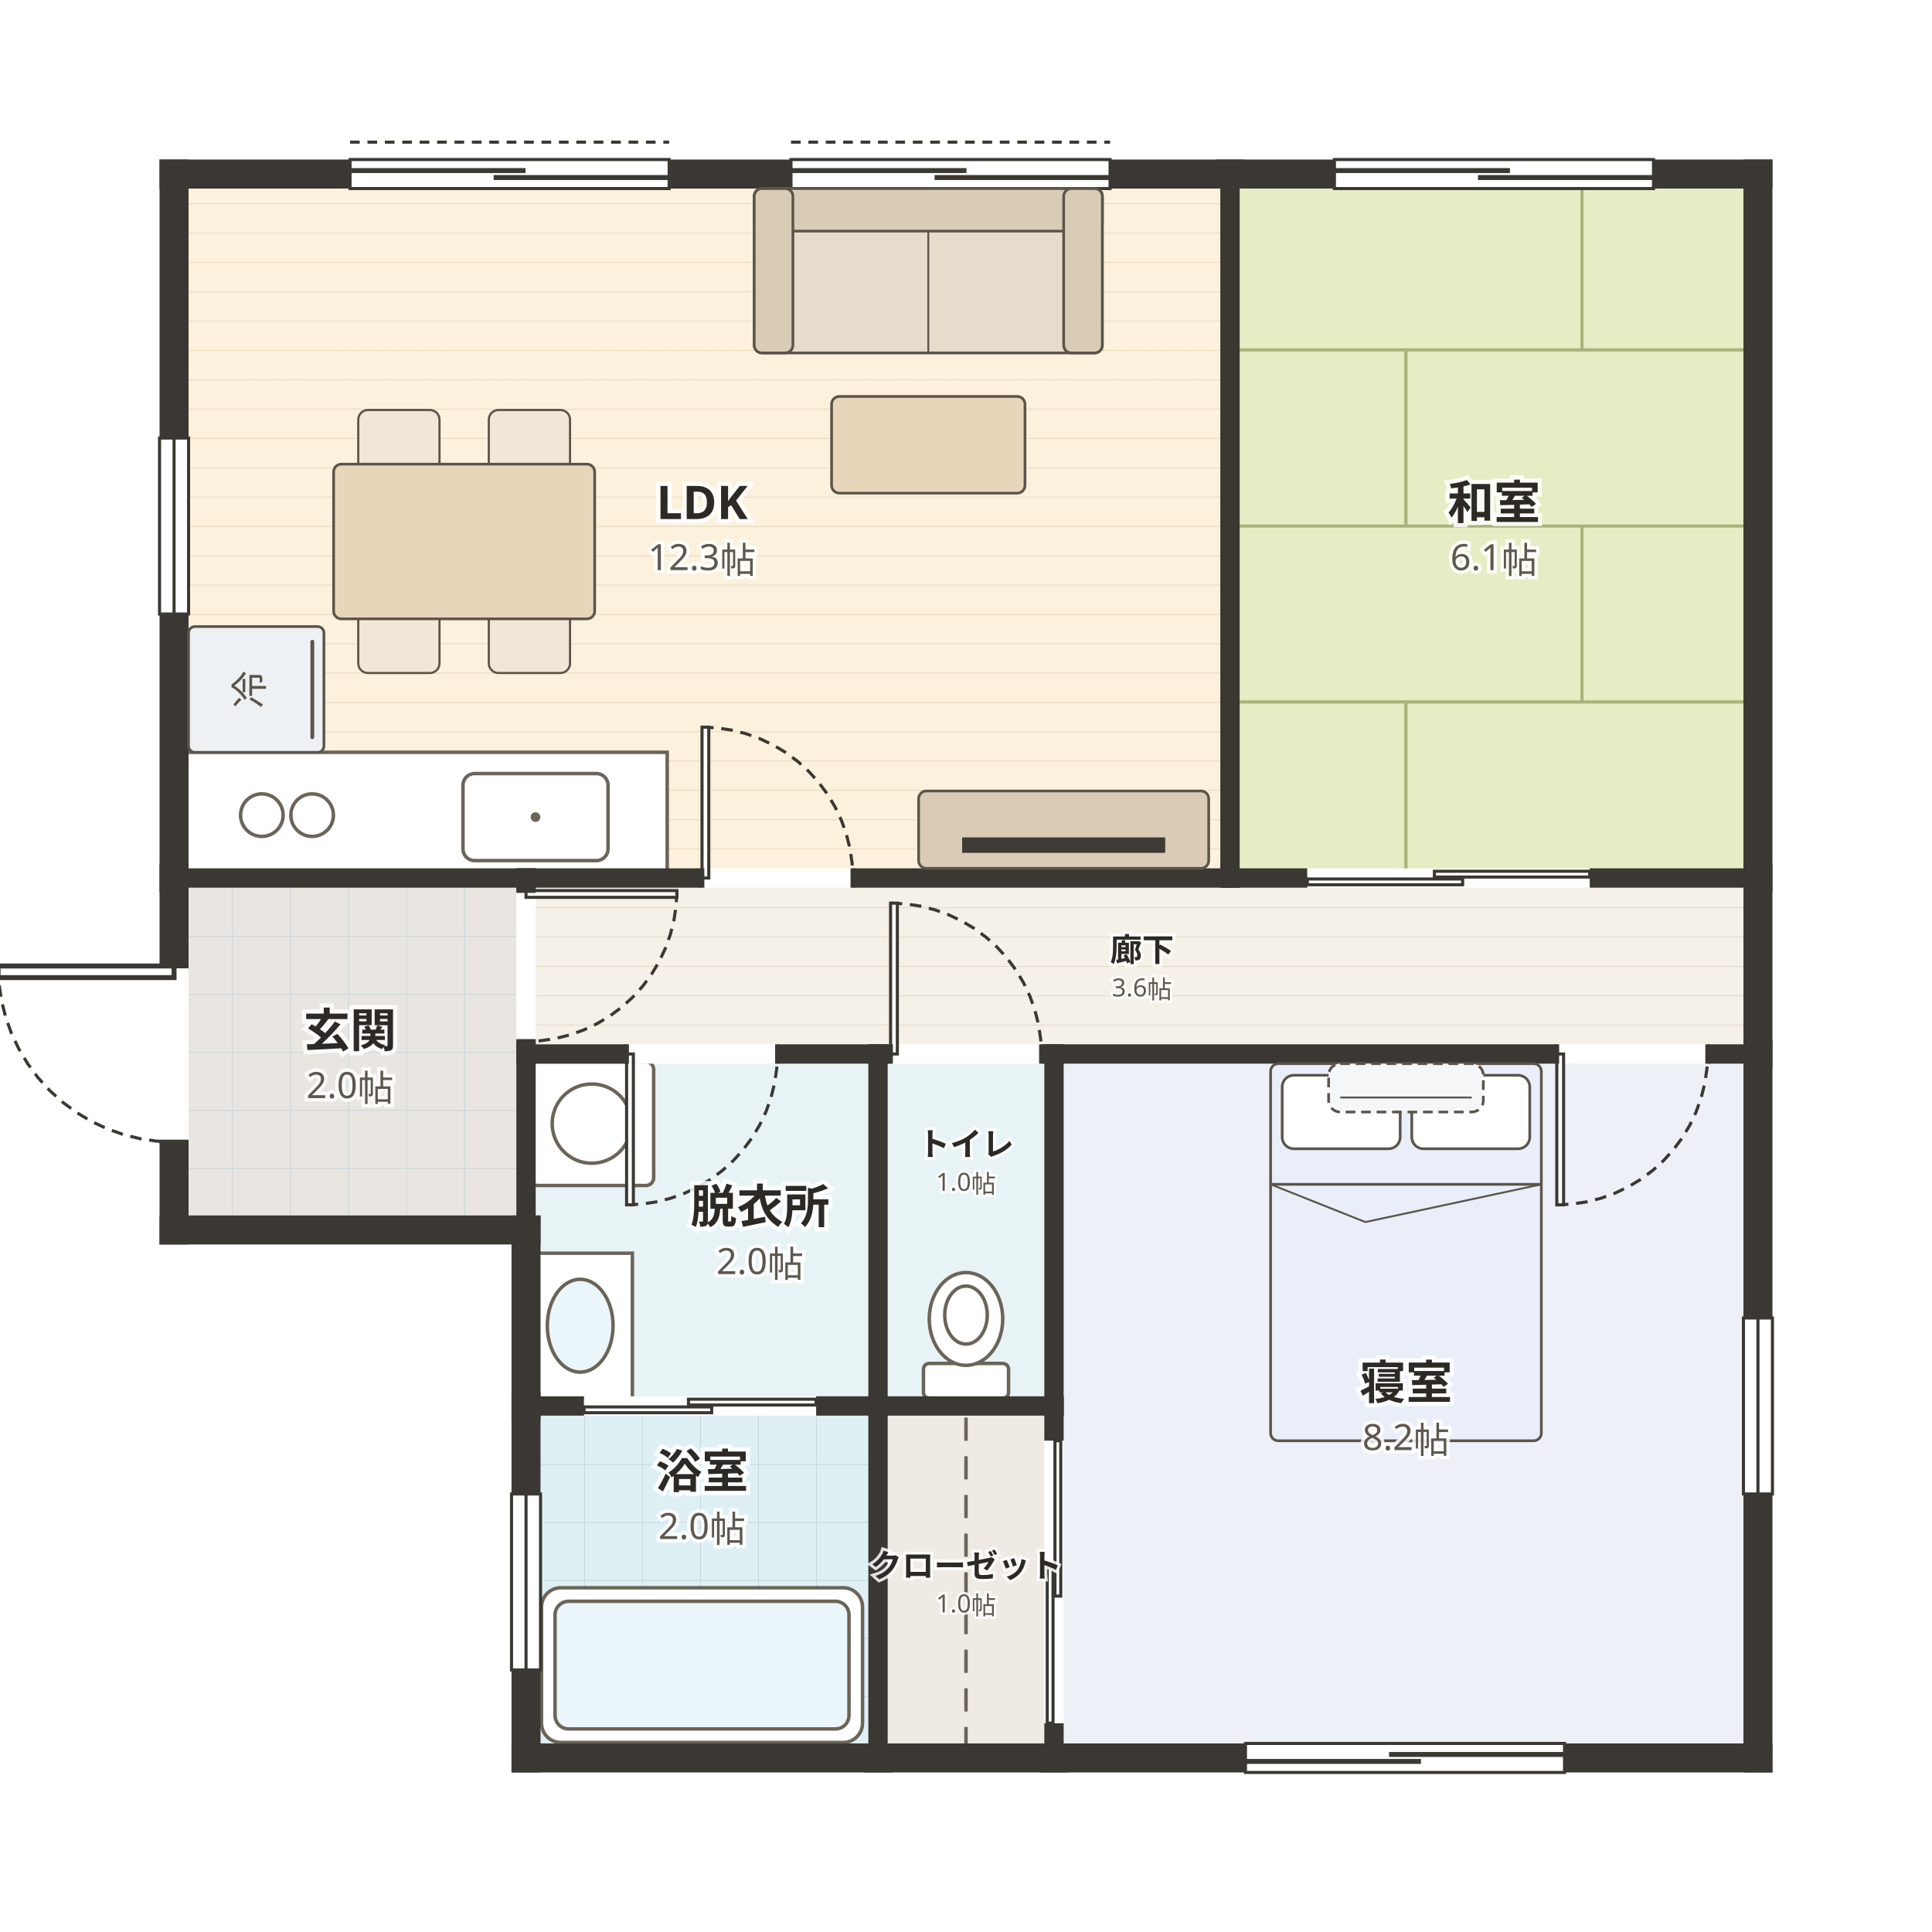
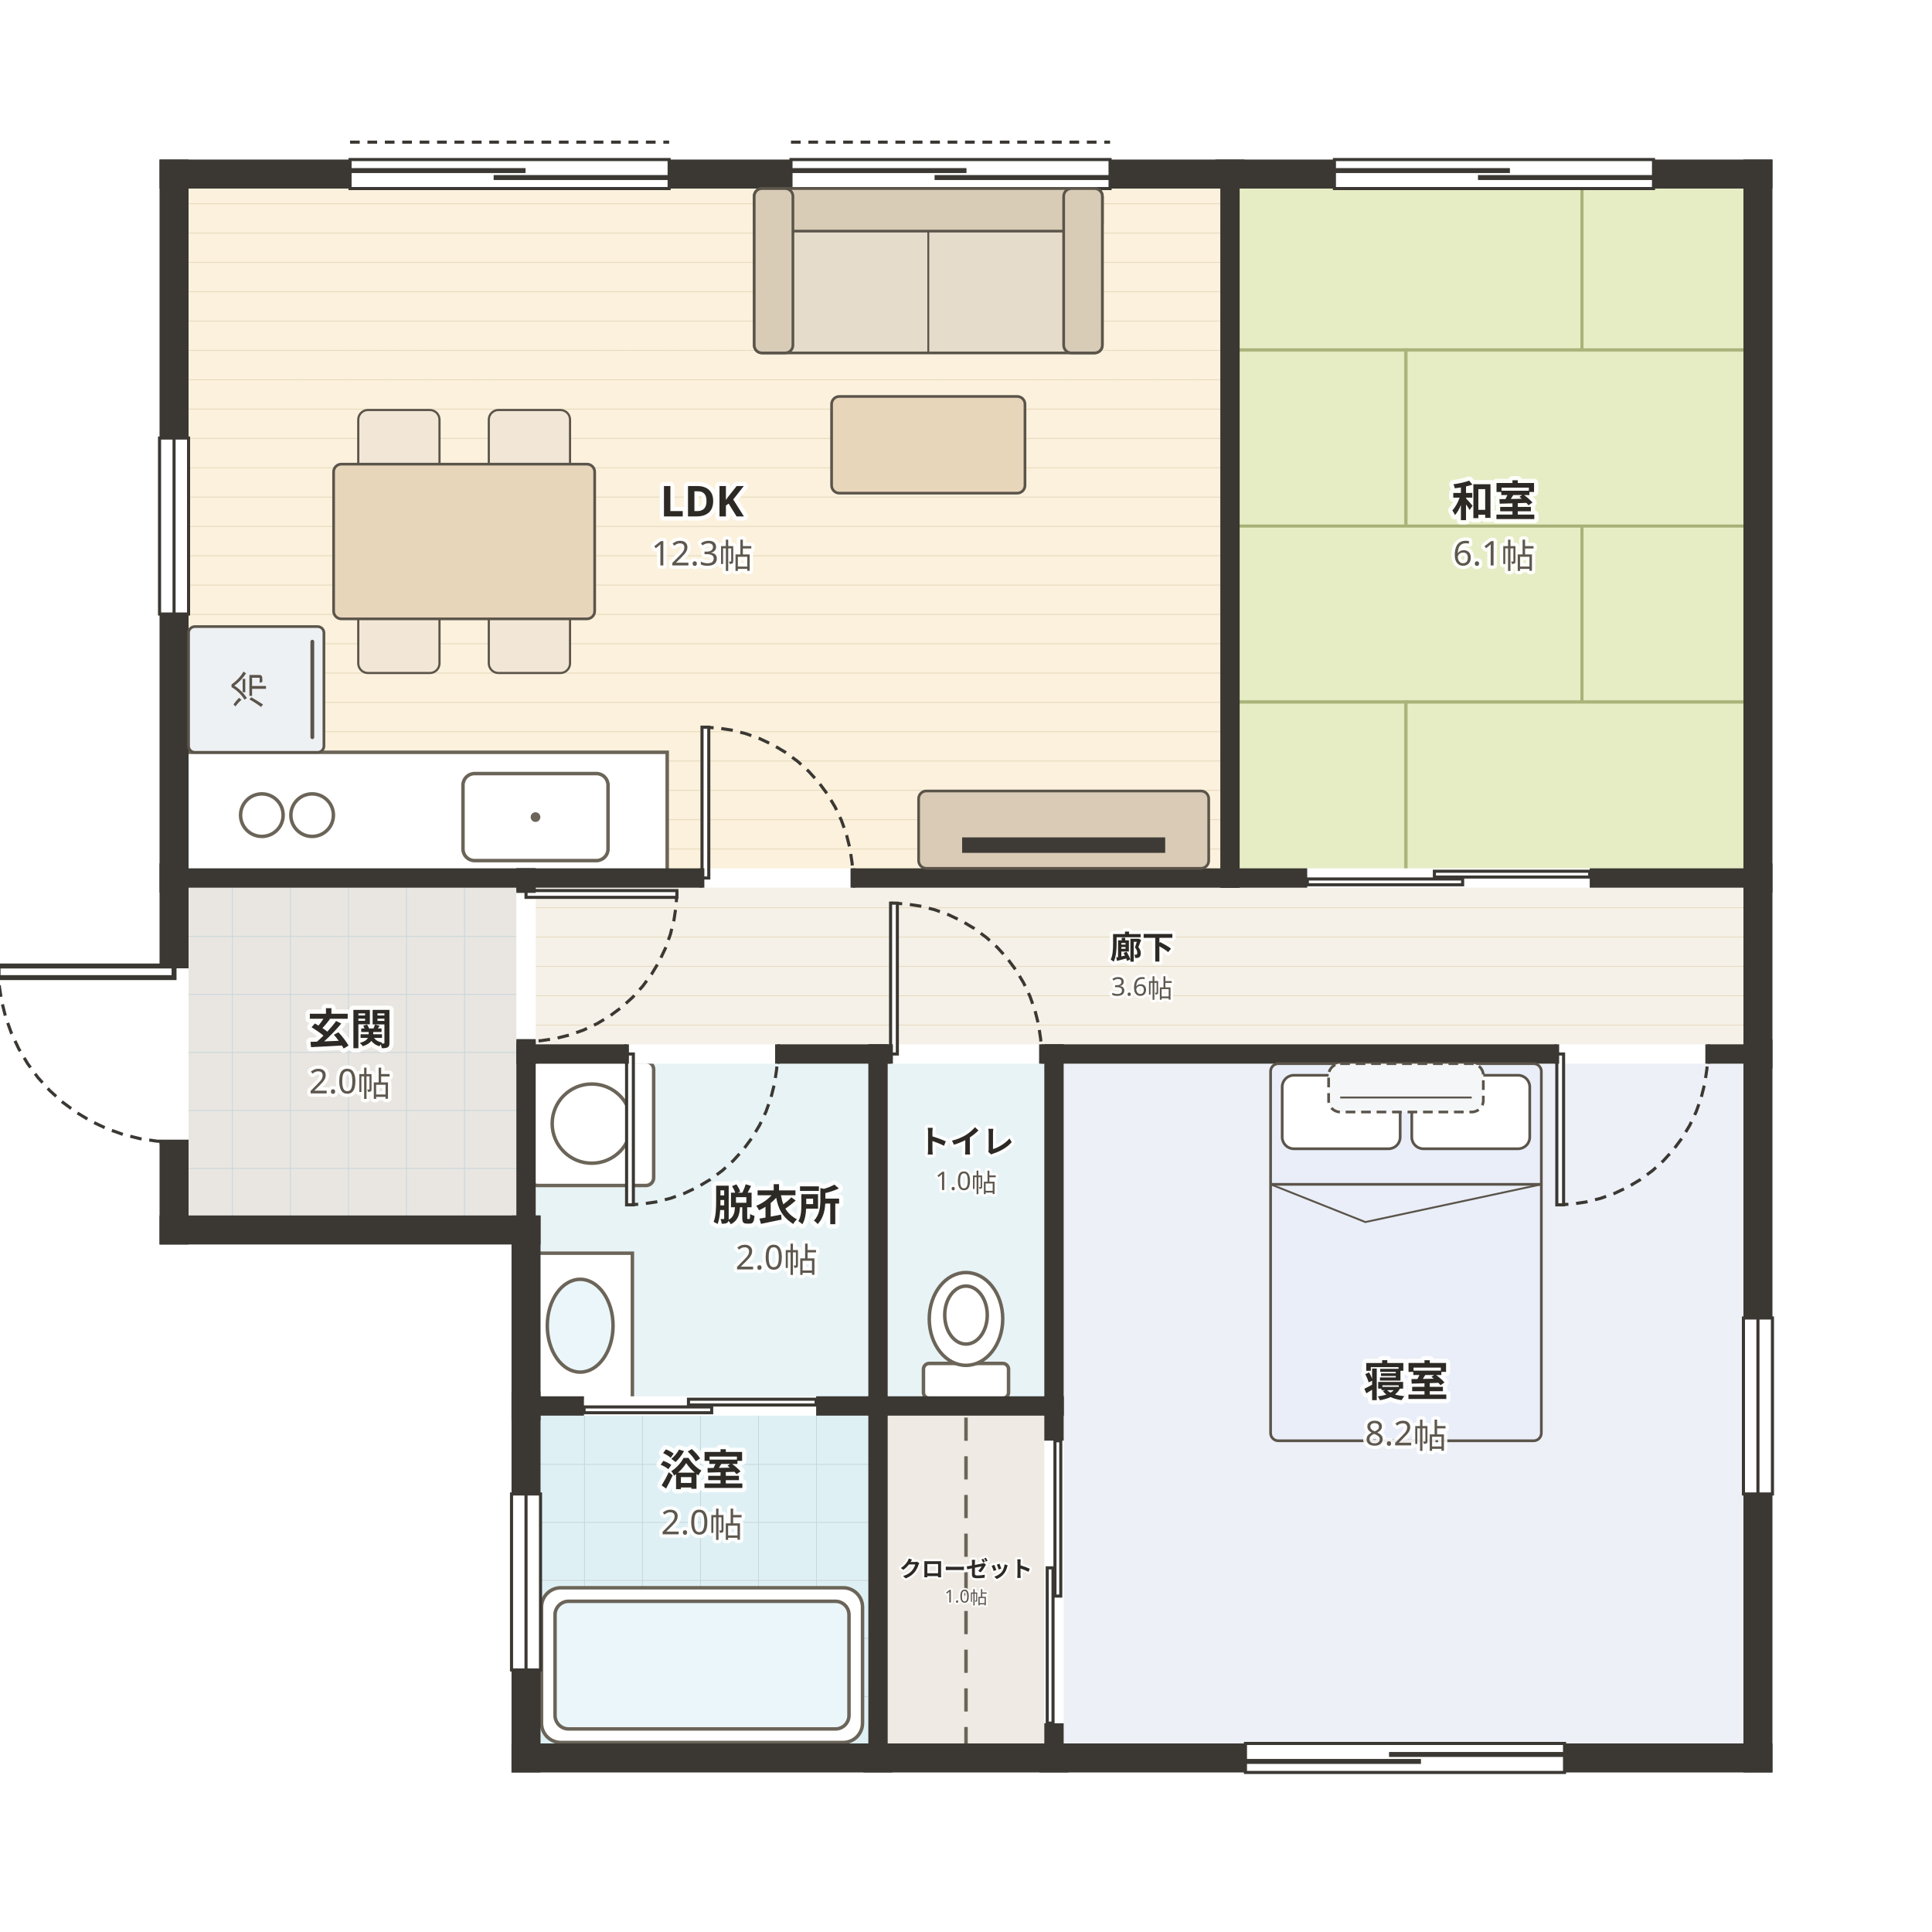
<svg xmlns="http://www.w3.org/2000/svg" width="599" height="599" viewBox="-900 -900 9990 9990">
  <rect x="-900" y="-900" width="9990" height="9990" fill="#ffffff" />
  <g>
    <g transform="translate(0 0)">
      <g>
        <defs>
          <g>
-             <pattern id="floor_09e46d1e9a9a-pat-room_95286ba546ed" patternUnits="userSpaceOnUse" width="1820" height="151.66" patternTransform="translate(0 0)">
+             <pattern id="floor_52bce47c5042-pat-room_81a3168be73d" patternUnits="userSpaceOnUse" width="1820" height="151.66" patternTransform="translate(0 0)">
              <line x1="0" y1="0" x2="1820" y2="0" stroke="#e7d9bd" stroke-width="8" />
            </pattern>
-             <clipPath id="floor_09e46d1e9a9a-clip-room_95286ba546ed">
+             <clipPath id="floor_52bce47c5042-clip-room_81a3168be73d">
              <rect x="0" y="0" width="5460" height="3640" />
            </clipPath>
          </g>
          <g>
-             <pattern id="floor_09e46d1e9a9a-pat-room_1e0b49fc22df" patternUnits="userSpaceOnUse" width="1820" height="1820" patternTransform="translate(5460 0)">
+             <pattern id="floor_52bce47c5042-pat-room_70ff95a3ab8a" patternUnits="userSpaceOnUse" width="1820" height="1820" patternTransform="translate(5460 0)">
              <g fill="#e6ecc4" stroke="#a9b37a" stroke-width="16">
                <rect x="0" y="0" width="1820" height="910" />
                <rect x="-910" y="910" width="1820" height="910" />
                <rect x="910" y="910" width="1820" height="910" />
              </g>
            </pattern>
-             <clipPath id="floor_09e46d1e9a9a-clip-room_1e0b49fc22df">
+             <clipPath id="floor_52bce47c5042-clip-room_70ff95a3ab8a">
              <rect x="5460" y="0" width="2730" height="3640" />
            </clipPath>
          </g>
          <g>
-             <pattern id="floor_09e46d1e9a9a-pat-room_6f7141ef60e3" patternUnits="userSpaceOnUse" width="300" height="300" patternTransform="translate(0 3640)">
+             <pattern id="floor_52bce47c5042-pat-room_ae0aafec9644" patternUnits="userSpaceOnUse" width="300" height="300" patternTransform="translate(0 3640)">
              <path d="M 300 0 L 0 0 0 300" fill="none" stroke="#c9d6da" stroke-width="8" />
            </pattern>
-             <clipPath id="floor_09e46d1e9a9a-clip-room_6f7141ef60e3">
+             <clipPath id="floor_52bce47c5042-clip-room_ae0aafec9644">
              <rect x="0" y="3640" width="1820" height="1820" />
            </clipPath>
          </g>
          <g>
-             <pattern id="floor_09e46d1e9a9a-pat-room_4db7027f3b6a" patternUnits="userSpaceOnUse" width="1820" height="151.66" patternTransform="translate(1820 3640)">
+             <pattern id="floor_52bce47c5042-pat-room_d44744a41504" patternUnits="userSpaceOnUse" width="1820" height="151.66" patternTransform="translate(1820 3640)">
              <line x1="0" y1="0" x2="1820" y2="0" stroke="#e7d9bd" stroke-width="8" />
            </pattern>
-             <clipPath id="floor_09e46d1e9a9a-clip-room_4db7027f3b6a">
+             <clipPath id="floor_52bce47c5042-clip-room_d44744a41504">
              <rect x="1820" y="3640" width="6370" height="910" />
            </clipPath>
          </g>
          <g>
-             <clipPath id="floor_09e46d1e9a9a-clip-room_68d4d316fd41">
+             <clipPath id="floor_52bce47c5042-clip-room_022019af8825">
              <rect x="1820" y="4550" width="1820" height="1820" />
            </clipPath>
          </g>
          <g>
-             <pattern id="floor_09e46d1e9a9a-pat-room_171b11759e48" patternUnits="userSpaceOnUse" width="300" height="300" patternTransform="translate(1820 6370)">
+             <pattern id="floor_52bce47c5042-pat-room_127ebf504193" patternUnits="userSpaceOnUse" width="300" height="300" patternTransform="translate(1820 6370)">
              <path d="M 300 0 L 0 0 0 300" fill="none" stroke="#c9d6da" stroke-width="8" />
            </pattern>
-             <clipPath id="floor_09e46d1e9a9a-clip-room_171b11759e48">
+             <clipPath id="floor_52bce47c5042-clip-room_127ebf504193">
              <rect x="1820" y="6370" width="1820" height="1820" />
            </clipPath>
          </g>
          <g>
-             <clipPath id="floor_09e46d1e9a9a-clip-room_245d988eb2c0">
+             <clipPath id="floor_52bce47c5042-clip-room_9ba4ce3ce7fb">
              <rect x="3640" y="4550" width="910" height="1820" />
            </clipPath>
          </g>
          <g>
-             <clipPath id="floor_09e46d1e9a9a-clip-room_d395f379c2fa">
+             <clipPath id="floor_52bce47c5042-clip-room_ec58f57ad4dc">
              <rect x="3640" y="6370" width="910" height="1820" />
            </clipPath>
          </g>
          <g>
-             <clipPath id="floor_09e46d1e9a9a-clip-room_4d83cc9a6edc">
+             <clipPath id="floor_52bce47c5042-clip-room_7b73b29771a0">
              <rect x="4550" y="4550" width="3640" height="3640" />
            </clipPath>
          </g>
        </defs>
        <g>
          <rect x="0" y="0" width="5460" height="3640" fill="#fbf1dc" />
-           <rect x="0" y="0" width="5460" height="3640" fill="url(#floor_09e46d1e9a9a-pat-room_95286ba546ed)" />
-           <g clip-path="url(#floor_09e46d1e9a9a-clip-room_95286ba546ed)">
+           <rect x="0" y="0" width="5460" height="3640" fill="url(#floor_52bce47c5042-pat-room_81a3168be73d)" />
+           <g clip-path="url(#floor_52bce47c5042-clip-room_81a3168be73d)">
            <g transform="translate(2730 1820) rotate(180) translate(-2730 -1820)" pointer-events="none">
              <g>
                <rect x="2910" y="0" width="2550" height="650" fill="#fff" stroke="#6b6458" stroke-width="18" />
                <g>
                  <rect x="3216" y="90" width="750" height="450" rx="60" fill="#fff" stroke="#6b6458" stroke-width="18" />
                  <circle cx="3591" cy="315" r="25" fill="#6b6458" />
                </g>
                <circle cx="4746" cy="325" r="110" fill="none" stroke="#6b6458" stroke-width="18" />
                <circle cx="5006" cy="325" r="110" fill="none" stroke="#6b6458" stroke-width="18" />
              </g>
            </g>
          </g>
        </g>
        <g>
          <rect x="5460" y="0" width="2730" height="3640" fill="#eef2d8" />
-           <rect x="5460" y="0" width="2730" height="3640" fill="url(#floor_09e46d1e9a9a-pat-room_1e0b49fc22df)" />
-           <g clip-path="url(#floor_09e46d1e9a9a-clip-room_1e0b49fc22df)" />
+           <rect x="5460" y="0" width="2730" height="3640" fill="url(#floor_52bce47c5042-pat-room_70ff95a3ab8a)" />
+           <g clip-path="url(#floor_52bce47c5042-clip-room_70ff95a3ab8a)" />
        </g>
        <g>
          <rect x="0" y="3640" width="1820" height="1820" fill="#e9e6e1" />
-           <rect x="0" y="3640" width="1820" height="1820" fill="url(#floor_09e46d1e9a9a-pat-room_6f7141ef60e3)" />
-           <g clip-path="url(#floor_09e46d1e9a9a-clip-room_6f7141ef60e3)" />
+           <rect x="0" y="3640" width="1820" height="1820" fill="url(#floor_52bce47c5042-pat-room_ae0aafec9644)" />
+           <g clip-path="url(#floor_52bce47c5042-clip-room_ae0aafec9644)" />
        </g>
        <g>
          <rect x="1820" y="3640" width="6370" height="910" fill="#f5f1e8" />
-           <rect x="1820" y="3640" width="6370" height="910" fill="url(#floor_09e46d1e9a9a-pat-room_4db7027f3b6a)" />
-           <g clip-path="url(#floor_09e46d1e9a9a-clip-room_4db7027f3b6a)" />
+           <rect x="1820" y="3640" width="6370" height="910" fill="url(#floor_52bce47c5042-pat-room_d44744a41504)" />
+           <g clip-path="url(#floor_52bce47c5042-clip-room_d44744a41504)" />
        </g>
        <g>
          <rect x="1820" y="4550" width="1820" height="1820" fill="#e8f3f6" />
-           <g clip-path="url(#floor_09e46d1e9a9a-clip-room_68d4d316fd41)">
+           <g clip-path="url(#floor_52bce47c5042-clip-room_022019af8825)">
            <g transform="translate(2730 5460) rotate(270) translate(-910 -910)" pointer-events="none">
              <g>
                <rect x="40" y="0" width="750" height="550" fill="#fff" stroke="#6b6458" stroke-width="18" />
                <ellipse cx="415" cy="280" rx="240" ry="170" fill="#eaf6fa" stroke="#6b6458" stroke-width="18" />
                <g>
                  <rect x="1140" y="20" width="640" height="640" rx="40" fill="#fff" stroke="#6b6458" stroke-width="18" />
                  <circle cx="1460" cy="340" r="204.8" fill="none" stroke="#6b6458" stroke-width="18" />
                </g>
              </g>
            </g>
          </g>
        </g>
        <g>
          <rect x="1820" y="6370" width="1820" height="1820" fill="#dff0f5" />
-           <rect x="1820" y="6370" width="1820" height="1820" fill="url(#floor_09e46d1e9a9a-pat-room_171b11759e48)" />
-           <g clip-path="url(#floor_09e46d1e9a9a-clip-room_171b11759e48)">
+           <rect x="1820" y="6370" width="1820" height="1820" fill="url(#floor_52bce47c5042-pat-room_127ebf504193)" />
+           <g clip-path="url(#floor_52bce47c5042-clip-room_127ebf504193)">
            <g transform="translate(2730 7280) rotate(180) translate(-910 -910)" pointer-events="none">
              <g>
                <rect x="80" y="80" width="1660" height="800" rx="100" fill="#fff" stroke="#6b6458" stroke-width="18" />
                <rect x="150" y="150" width="1520" height="660" rx="70" fill="#eaf6fa" stroke="#6b6458" stroke-width="18" />
              </g>
            </g>
          </g>
        </g>
        <g>
          <rect x="3640" y="4550" width="910" height="1820" fill="#e8f3f6" />
-           <g clip-path="url(#floor_09e46d1e9a9a-clip-room_245d988eb2c0)">
+           <g clip-path="url(#floor_52bce47c5042-clip-room_9ba4ce3ce7fb)">
            <g transform="translate(4095 5460) rotate(180) translate(-455 -910)" pointer-events="none">
              <g>
                <rect x="235" y="40" width="440" height="180" rx="30" fill="#fff" stroke="#6b6458" stroke-width="18" />
                <ellipse cx="455" cy="450" rx="190" ry="240" fill="#fff" stroke="#6b6458" stroke-width="18" />
                <ellipse cx="455" cy="470" rx="110" ry="150" fill="none" stroke="#6b6458" stroke-width="18" />
              </g>
            </g>
          </g>
        </g>
        <g>
          <rect x="3640" y="6370" width="910" height="1820" fill="#efebe4" />
-           <g clip-path="url(#floor_09e46d1e9a9a-clip-room_d395f379c2fa)">
+           <g clip-path="url(#floor_52bce47c5042-clip-room_ec58f57ad4dc)">
            <g transform="translate(4095 7280) rotate(0) translate(-455 -910)" pointer-events="none">
              <line x1="455" y1="60" x2="455" y2="1760" stroke="#6b6458" stroke-width="18" stroke-dasharray="120 80" />
            </g>
          </g>
        </g>
        <g>
          <rect x="4550" y="4550" width="3640" height="3640" fill="#eef0f7" />
-           <g clip-path="url(#floor_09e46d1e9a9a-clip-room_4d83cc9a6edc)" />
+           <g clip-path="url(#floor_52bce47c5042-clip-room_7b73b29771a0)" />
        </g>
        <g pointer-events="none">
          <rect x="-75" y="-75" width="985" height="150" fill="#3b3833" />
          <rect x="2560" y="-75" width="630" height="150" fill="#3b3833" />
          <rect x="4840" y="-75" width="695" height="150" fill="#3b3833" />
          <rect x="5385" y="-75" width="615" height="150" fill="#3b3833" />
          <rect x="7650" y="-75" width="615" height="150" fill="#3b3833" />
          <rect x="-50" y="3590" width="1920" height="100" fill="#3b3833" />
          <rect x="1770" y="3590" width="960" height="100" fill="#3b3833" />
          <rect x="3510" y="3590" width="2000" height="100" fill="#3b3833" />
          <rect x="5410" y="3590" width="450" height="100" fill="#3b3833" />
          <rect x="7320" y="3590" width="920" height="100" fill="#3b3833" />
          <rect x="-75" y="5385" width="1970" height="150" fill="#3b3833" />
          <rect x="1770" y="4500" width="570" height="100" fill="#3b3833" />
          <rect x="3120" y="4500" width="570" height="100" fill="#3b3833" />
          <rect x="3590" y="4500" width="115" height="100" fill="#3b3833" />
          <rect x="4485" y="4500" width="115" height="100" fill="#3b3833" />
          <rect x="4500" y="4500" width="2650" height="100" fill="#3b3833" />
          <rect x="7930" y="4500" width="310" height="100" fill="#3b3833" />
          <rect x="1770" y="6320" width="350" height="100" fill="#3b3833" />
          <rect x="3320" y="6320" width="370" height="100" fill="#3b3833" />
          <rect x="3590" y="6320" width="1010" height="100" fill="#3b3833" />
          <rect x="1745" y="8115" width="1970" height="150" fill="#3b3833" />
          <rect x="3565" y="8115" width="1060" height="150" fill="#3b3833" />
          <rect x="4475" y="8115" width="1065" height="150" fill="#3b3833" />
          <rect x="7190" y="8115" width="1075" height="150" fill="#3b3833" />
          <rect x="-75" y="-75" width="150" height="1440" fill="#3b3833" />
          <rect x="-75" y="2275" width="150" height="1440" fill="#3b3833" />
          <rect x="-75" y="3565" width="150" height="530" fill="#3b3833" />
          <rect x="-75" y="5005" width="150" height="530" fill="#3b3833" />
          <rect x="5410" y="-50" width="100" height="3740" fill="#3b3833" />
          <rect x="8115" y="-75" width="150" height="3790" fill="#3b3833" />
          <rect x="8115" y="3565" width="150" height="1060" fill="#3b3833" />
          <rect x="8115" y="4475" width="150" height="1440" fill="#3b3833" />
          <rect x="8115" y="6825" width="150" height="1440" fill="#3b3833" />
          <rect x="1770" y="3590" width="100" height="115" fill="#3b3833" />
          <rect x="1770" y="4485" width="100" height="115" fill="#3b3833" />
          <rect x="1770" y="4500" width="100" height="1010" fill="#3b3833" />
          <rect x="1745" y="5385" width="150" height="1060" fill="#3b3833" />
          <rect x="1745" y="6295" width="150" height="530" fill="#3b3833" />
          <rect x="1745" y="7735" width="150" height="530" fill="#3b3833" />
          <rect x="3590" y="4500" width="100" height="1920" fill="#3b3833" />
          <rect x="3590" y="6320" width="100" height="1920" fill="#3b3833" />
          <rect x="4500" y="4500" width="100" height="1920" fill="#3b3833" />
          <rect x="4500" y="6320" width="100" height="230" fill="#3b3833" />
          <rect x="4500" y="8010" width="100" height="230" fill="#3b3833" />
        </g>
        <g pointer-events="none">
          <g>
            <polygon points="-75,4095 -75,5005 75,5005 75,4095" fill="#ffffff" />
            <polyline points="-910,4095 -905.618,4184.196 -892.515,4272.532 -870.816,4359.159 -840.73,4443.242 -802.548,4523.971 -756.637,4600.569 -703.44,4672.298 -643.467,4738.467 -577.298,4798.44 -505.569,4851.637 -428.971,4897.548 -348.242,4935.73 -264.159,4965.816 -177.532,4987.515 -89.196,5000.618 -5.572142936120457e-14,5005" fill="none" stroke="#3b3833" stroke-width="16" stroke-dasharray="60 40" />
            <polygon points="0,4095 0,4155 -910,4155 -910,4095" fill="#fff" stroke="#3b3833" stroke-width="25.6" />
            <polyline points="-75,4095 75,4095" stroke="#3b3833" stroke-width="24" />
            <polyline points="-75,5005 75,5005" stroke="#3b3833" stroke-width="24" />
          </g>
          <g>
            <polygon points="1770,3705 1770,4485 1870,4485 1870,3705" fill="#ffffff" />
            <polyline points="2600,3705 2596.244,3781.453 2585.013,3857.17 2566.413,3931.422 2540.626,4003.493 2507.899,4072.689 2468.546,4138.345 2422.948,4199.827 2371.543,4256.543 2314.827,4307.948 2253.345,4353.546 2187.689,4392.899 2118.493,4425.626 2046.422,4451.413 1972.17,4470.013 1896.453,4481.244 1820,4485" fill="none" stroke="#3b3833" stroke-width="16" stroke-dasharray="60 40" />
            <polygon points="1820,3705 1820,3740 2600,3740 2600,3705" fill="#fff" stroke="#3b3833" stroke-width="16" />
            <polyline points="1770,3705 1870,3705" stroke="#3b3833" stroke-width="24" />
            <polyline points="1770,4485 1870,4485" stroke="#3b3833" stroke-width="24" />
          </g>
          <g>
            <polygon points="2730,3690 3510,3690 3510,3590 2730,3590" fill="#ffffff" />
            <polyline points="2730,2860 2806.453,2863.756 2882.17,2874.987 2956.422,2893.587 3028.493,2919.374 3097.689,2952.101 3163.345,2991.454 3224.827,3037.052 3281.543,3088.457 3332.948,3145.173 3378.546,3206.655 3417.899,3272.311 3450.626,3341.507 3476.413,3413.578 3495.013,3487.83 3506.244,3563.547 3510,3640" fill="none" stroke="#3b3833" stroke-width="16" stroke-dasharray="60 40" />
            <polygon points="2730,3640 2765,3640 2765,2860 2730,2860" fill="#fff" stroke="#3b3833" stroke-width="16" />
            <polyline points="2730,3690 2730,3590" stroke="#3b3833" stroke-width="24" />
            <polyline points="3510,3690 3510,3590" stroke="#3b3833" stroke-width="24" />
          </g>
          <g>
            <polygon points="5860,3690 7320,3690 7320,3590 5860,3590" fill="#ffffff" />
            <polygon points="5860,3675 6663,3675 6663,3645 5860,3645" fill="#fff" stroke="#3b3833" stroke-width="16" />
            <polygon points="6517,3635 7320,3635 7320,3605 6517,3605" fill="#fff" stroke="#3b3833" stroke-width="16" />
          </g>
          <g>
            <polygon points="2340,4500 3120,4500 3120,4600 2340,4600" fill="#ffffff" />
            <polyline points="2340,5330 2416.453,5326.244 2492.17,5315.013 2566.422,5296.413 2638.493,5270.626 2707.689,5237.899 2773.345,5198.546 2834.827,5152.948 2891.543,5101.543 2942.948,5044.827 2988.546,4983.345 3027.899,4917.689 3060.626,4848.493 3086.413,4776.422 3105.013,4702.17 3116.244,4626.453 3120,4550" fill="none" stroke="#3b3833" stroke-width="16" stroke-dasharray="60 40" />
            <polygon points="2340,4550 2375,4550 2375,5330 2340,5330" fill="#fff" stroke="#3b3833" stroke-width="16" />
            <polyline points="2340,4500 2340,4600" stroke="#3b3833" stroke-width="24" />
            <polyline points="3120,4500 3120,4600" stroke="#3b3833" stroke-width="24" />
          </g>
          <g>
            <polygon points="2120,6420 3320,6420 3320,6320 2120,6320" fill="#ffffff" />
            <polygon points="2120,6405 2780,6405 2780,6375 2120,6375" fill="#fff" stroke="#3b3833" stroke-width="16" />
            <polygon points="2660,6365 3320,6365 3320,6335 2660,6335" fill="#fff" stroke="#3b3833" stroke-width="16" />
          </g>
          <g>
            <polygon points="3705,4500 4485,4500 4485,4600 3705,4600" fill="#ffffff" />
            <polyline points="3705,3770 3781.453,3773.756 3857.17,3784.987 3931.422,3803.587 4003.493,3829.374 4072.689,3862.101 4138.345,3901.454 4199.827,3947.052 4256.543,3998.457 4307.948,4055.173 4353.546,4116.655 4392.899,4182.311 4425.626,4251.507 4451.413,4323.578 4470.013,4397.83 4481.244,4473.547 4485,4550" fill="none" stroke="#3b3833" stroke-width="16" stroke-dasharray="60 40" />
            <polygon points="3705,4550 3740,4550 3740,3770 3705,3770" fill="#fff" stroke="#3b3833" stroke-width="16" />
            <polyline points="3705,4500 3705,4600" stroke="#3b3833" stroke-width="24" />
            <polyline points="4485,4500 4485,4600" stroke="#3b3833" stroke-width="24" />
          </g>
          <g>
            <polygon points="7150,4500 7930,4500 7930,4600 7150,4600" fill="#ffffff" />
            <polyline points="7150,5330 7226.453,5326.244 7302.17,5315.013 7376.422,5296.413 7448.493,5270.626 7517.689,5237.899 7583.345,5198.546 7644.827,5152.948 7701.543,5101.543 7752.948,5044.827 7798.546,4983.345 7837.899,4917.689 7870.626,4848.493 7896.413,4776.422 7915.013,4702.17 7926.244,4626.453 7930,4550" fill="none" stroke="#3b3833" stroke-width="16" stroke-dasharray="60 40" />
            <polygon points="7150,4550 7185,4550 7185,5330 7150,5330" fill="#fff" stroke="#3b3833" stroke-width="16" />
            <polyline points="7150,4500 7150,4600" stroke="#3b3833" stroke-width="24" />
            <polyline points="7930,4500 7930,4600" stroke="#3b3833" stroke-width="24" />
          </g>
          <g>
            <polygon points="4600,6550 4600,8010 4500,8010 4500,6550" fill="#ffffff" />
            <polygon points="4585,6550 4585,7353 4555,7353 4555,6550" fill="#fff" stroke="#3b3833" stroke-width="16" />
            <polygon points="4545,7207 4545,8010 4515,8010 4515,7207" fill="#fff" stroke="#3b3833" stroke-width="16" />
          </g>
          <g>
            <polygon points="910,-75 2560,-75 2560,75 910,75" fill="#fff" stroke="#3b3833" stroke-width="16" />
            <polyline points="910,-18 1817.5,-18" stroke="#3b3833" stroke-width="25.6" />
            <polyline points="1652.5,18 2560,18" stroke="#3b3833" stroke-width="25.6" />
            <polyline points="910,-165 2560,-165" stroke="#3b3833" stroke-width="16" stroke-dasharray="50 40" />
          </g>
          <g>
            <polygon points="3190,-75 4840,-75 4840,75 3190,75" fill="#fff" stroke="#3b3833" stroke-width="16" />
            <polyline points="3190,-18 4097.5,-18" stroke="#3b3833" stroke-width="25.6" />
            <polyline points="3932.5,18 4840,18" stroke="#3b3833" stroke-width="25.6" />
            <polyline points="3190,-165 4840,-165" stroke="#3b3833" stroke-width="16" stroke-dasharray="50 40" />
          </g>
          <g>
            <polygon points="-75,1365 -75,2275 75,2275 75,1365" fill="#fff" stroke="#3b3833" stroke-width="16" />
            <polyline points="0,1365 0,2275" stroke="#3b3833" stroke-width="16" />
          </g>
          <g>
            <polygon points="6000,-75 7650,-75 7650,75 6000,75" fill="#fff" stroke="#3b3833" stroke-width="16" />
            <polyline points="6000,-18 6907.5,-18" stroke="#3b3833" stroke-width="25.6" />
            <polyline points="6742.5,18 7650,18" stroke="#3b3833" stroke-width="25.6" />
          </g>
          <g>
            <polygon points="8265,5915 8265,6825 8115,6825 8115,5915" fill="#fff" stroke="#3b3833" stroke-width="16" />
            <polyline points="8190,5915 8190,6825" stroke="#3b3833" stroke-width="16" />
          </g>
          <g>
            <polygon points="5540,8265 7190,8265 7190,8115 5540,8115" fill="#fff" stroke="#3b3833" stroke-width="16" />
            <polyline points="5540,8208 6447.5,8208" stroke="#3b3833" stroke-width="25.6" />
            <polyline points="6282.5,8172 7190,8172" stroke="#3b3833" stroke-width="25.6" />
          </g>
          <g>
            <polygon points="1745,6825 1745,7735 1895,7735 1895,6825" fill="#fff" stroke="#3b3833" stroke-width="16" />
            <polyline points="1820,6825 1820,7735" stroke="#3b3833" stroke-width="16" />
          </g>
        </g>
        <g>
          <g transform="translate(3900 500) rotate(0)" pointer-events="none">
            <rect x="-900" y="-425" width="1800" height="850" rx="40" fill="#e6dccb" stroke="#5b544a" stroke-width="14" />
            <rect x="-900" y="-425" width="1800" height="220" rx="40" fill="#d8ccb7" stroke="#5b544a" stroke-width="14" />
            <rect x="-900" y="-425" width="200" height="850" rx="40" fill="#d8ccb7" stroke="#5b544a" stroke-width="14" />
            <rect x="700" y="-425" width="200" height="850" rx="40" fill="#d8ccb7" stroke="#5b544a" stroke-width="14" />
            <path d="M 0 -205 V 425" stroke="#5b544a" stroke-width="9.8" />
          </g>
          <g transform="translate(3900 1400) rotate(0)" pointer-events="none">
            <rect x="-500" y="-250" width="1000" height="500" rx="40" fill="#e8d6bb" stroke="#5b544a" stroke-width="14" />
          </g>
          <g transform="translate(4600 3390) rotate(180)" pointer-events="none">
            <rect x="-750" y="-200" width="1500" height="400" rx="40" fill="#d9cbb5" stroke="#5b544a" stroke-width="14" />
            <rect x="-525" y="-120" width="1050" height="80" fill="#3e3b37" />
          </g>
          <g transform="translate(1500 1900) rotate(0)" pointer-events="none">
            <rect x="-547.5" y="-680" width="420" height="360" rx="50" fill="#f2e7d6" stroke="#5b544a" stroke-width="11.2" />
            <rect x="-547.5" y="320" width="420" height="360" rx="50" fill="#f2e7d6" stroke="#5b544a" stroke-width="11.2" />
            <rect x="127.5" y="-680" width="420" height="360" rx="50" fill="#f2e7d6" stroke="#5b544a" stroke-width="11.2" />
            <rect x="127.5" y="320" width="420" height="360" rx="50" fill="#f2e7d6" stroke="#5b544a" stroke-width="11.2" />
            <rect x="-675" y="-400" width="1350" height="800" rx="40" fill="#e8d6bb" stroke="#5b544a" stroke-width="14" />
          </g>
          <g transform="translate(425 2665) rotate(270)" pointer-events="none">
            <rect x="-325" y="-350" width="650" height="700" rx="32.5" fill="#eef1f3" stroke="#5b544a" stroke-width="14" />
            <path d="M -247 290 H 247" stroke="#5b544a" stroke-width="19.6" stroke-linecap="round" />
            <text x="0" y="35" font-size="195" text-anchor="middle" fill="#5b544a" font-family="sans-serif">冷</text>
          </g>
          <g transform="translate(6370 5575) rotate(0)" pointer-events="none">
            <rect x="-700" y="-975" width="1400" height="1950" rx="40" fill="#e9eef8" stroke="#5b544a" stroke-width="14" />
            <rect x="-640" y="-915" width="610" height="380" rx="60" fill="#fff" stroke="#5b544a" stroke-width="14" />
            <rect x="30" y="-915" width="610" height="380" rx="60" fill="#fff" stroke="#5b544a" stroke-width="14" />
            <path d="M -700 -351 H 700" stroke="#5b544a" stroke-width="14" />
            <path d="M -700 -351 L -210 -156 L 700 -351" fill="none" stroke="#5b544a" stroke-width="9.8" />
          </g>
          <g transform="translate(6370 4725) rotate(0)" pointer-events="none">
            <rect x="-400" y="-125" width="800" height="250" rx="60" fill="#f4f6f8" stroke="#5b544a" stroke-width="14" stroke-dasharray="50 30" />
            <path d="M -340 50 H 340" stroke="#5b544a" stroke-width="9.8" />
          </g>
        </g>
        <g pointer-events="none" font-family="'Hiragino Sans','Noto Sans JP','Yu Gothic',sans-serif" text-anchor="middle">
-           <text x="2730" y="1784" font-size="240" font-weight="600" fill="#2d2a26" paint-order="stroke" stroke="rgba(255,255,255,0.85)" stroke-width="43.2">LDK</text>
-           <text x="2730" y="2048" font-size="187.2" fill="#5d574e" paint-order="stroke" stroke="rgba(255,255,255,0.85)" stroke-width="36">12.3帖</text>
-         </g>
-         <g pointer-events="none" font-family="'Hiragino Sans','Noto Sans JP','Yu Gothic',sans-serif" text-anchor="middle">
-           <text x="6825" y="1784" font-size="240" font-weight="600" fill="#2d2a26" paint-order="stroke" stroke="rgba(255,255,255,0.85)" stroke-width="43.2">和室</text>
-           <text x="6825" y="2048" font-size="187.2" fill="#5d574e" paint-order="stroke" stroke="rgba(255,255,255,0.85)" stroke-width="36">6.1帖</text>
-         </g>
-         <g pointer-events="none" font-family="'Hiragino Sans','Noto Sans JP','Yu Gothic',sans-serif" text-anchor="middle">
-           <text x="910" y="4514" font-size="240" font-weight="600" fill="#2d2a26" paint-order="stroke" stroke="rgba(255,255,255,0.85)" stroke-width="43.2">玄関</text>
-           <text x="910" y="4778" font-size="187.2" fill="#5d574e" paint-order="stroke" stroke="rgba(255,255,255,0.85)" stroke-width="36">2.0帖</text>
-         </g>
-         <g pointer-events="none" font-family="'Hiragino Sans','Noto Sans JP','Yu Gothic',sans-serif" text-anchor="middle">
-           <text x="5005" y="4070.182" font-size="165.455" font-weight="600" fill="#2d2a26" paint-order="stroke" stroke="rgba(255,255,255,0.85)" stroke-width="29.782">廊下</text>
-           <text x="5005" y="4252.182" font-size="129.055" fill="#5d574e" paint-order="stroke" stroke="rgba(255,255,255,0.85)" stroke-width="24.818">3.6帖</text>
-         </g>
-         <g pointer-events="none" font-family="'Hiragino Sans','Noto Sans JP','Yu Gothic',sans-serif" text-anchor="middle">
-           <text x="3030" y="5424" font-size="240" font-weight="600" fill="#2d2a26" paint-order="stroke" stroke="rgba(255,255,255,0.85)" stroke-width="43.2">脱衣所</text>
-           <text x="3030" y="5688" font-size="187.2" fill="#5d574e" paint-order="stroke" stroke="rgba(255,255,255,0.85)" stroke-width="36">2.0帖</text>
-         </g>
-         <g pointer-events="none" font-family="'Hiragino Sans','Noto Sans JP','Yu Gothic',sans-serif" text-anchor="middle">
-           <text x="2730" y="6794" font-size="240" font-weight="600" fill="#2d2a26" paint-order="stroke" stroke="rgba(255,255,255,0.85)" stroke-width="43.2">浴室</text>
-           <text x="2730" y="7058" font-size="187.2" fill="#5d574e" paint-order="stroke" stroke="rgba(255,255,255,0.85)" stroke-width="36">2.0帖</text>
-         </g>
-         <g pointer-events="none" font-family="'Hiragino Sans','Noto Sans JP','Yu Gothic',sans-serif" text-anchor="middle">
-           <text x="4095" y="5075.182" font-size="165.455" font-weight="600" fill="#2d2a26" paint-order="stroke" stroke="rgba(255,255,255,0.85)" stroke-width="29.782">トイレ</text>
-           <text x="4095" y="5257.182" font-size="129.055" fill="#5d574e" paint-order="stroke" stroke="rgba(255,255,255,0.85)" stroke-width="24.818">1.0帖</text>
-         </g>
-         <g pointer-events="none" font-family="'Hiragino Sans','Noto Sans JP','Yu Gothic',sans-serif" text-anchor="middle">
-           <text x="4095" y="7255.182" font-size="165.455" font-weight="600" fill="#2d2a26" paint-order="stroke" stroke="rgba(255,255,255,0.85)" stroke-width="29.782">クローゼット</text>
-           <text x="4095" y="7437.182" font-size="129.055" fill="#5d574e" paint-order="stroke" stroke="rgba(255,255,255,0.85)" stroke-width="24.818">1.0帖</text>
-         </g>
-         <g pointer-events="none" font-family="'Hiragino Sans','Noto Sans JP','Yu Gothic',sans-serif" text-anchor="middle">
-           <text x="6370" y="6334" font-size="240" font-weight="600" fill="#2d2a26" paint-order="stroke" stroke="rgba(255,255,255,0.85)" stroke-width="43.2">寝室</text>
-           <text x="6370" y="6598" font-size="187.2" fill="#5d574e" paint-order="stroke" stroke="rgba(255,255,255,0.85)" stroke-width="36">8.2帖</text>
+           <text x="2730" y="1770.28" font-size="220" font-weight="600" fill="#2d2a26" paint-order="stroke" stroke="rgba(255,255,255,0.9)" stroke-width="44" stroke-linejoin="round">LDK</text>
+           <text x="2730" y="2023.72" font-size="176" font-weight="400" fill="#5d574e" paint-order="stroke" stroke="rgba(255,255,255,0.9)" stroke-width="35.2" stroke-linejoin="round">12.3帖</text>
+         </g>
+         <g pointer-events="none" font-family="'Hiragino Sans','Noto Sans JP','Yu Gothic',sans-serif" text-anchor="middle">
+           <text x="6825" y="1770.28" font-size="220" font-weight="600" fill="#2d2a26" paint-order="stroke" stroke="rgba(255,255,255,0.9)" stroke-width="44" stroke-linejoin="round">和室</text>
+           <text x="6825" y="2023.72" font-size="176" font-weight="400" fill="#5d574e" paint-order="stroke" stroke="rgba(255,255,255,0.9)" stroke-width="35.2" stroke-linejoin="round">6.1帖</text>
+         </g>
+         <g pointer-events="none" font-family="'Hiragino Sans','Noto Sans JP','Yu Gothic',sans-serif" text-anchor="middle">
+           <text x="910" y="4500.28" font-size="220" font-weight="600" fill="#2d2a26" paint-order="stroke" stroke="rgba(255,255,255,0.9)" stroke-width="44" stroke-linejoin="round">玄関</text>
+           <text x="910" y="4753.72" font-size="176" font-weight="400" fill="#5d574e" paint-order="stroke" stroke="rgba(255,255,255,0.9)" stroke-width="35.2" stroke-linejoin="round">2.0帖</text>
+         </g>
+         <g pointer-events="none" font-family="'Hiragino Sans','Noto Sans JP','Yu Gothic',sans-serif" text-anchor="middle">
+           <text x="5005" y="4057.607" font-size="165.455" font-weight="600" fill="#2d2a26" paint-order="stroke" stroke="rgba(255,255,255,0.9)" stroke-width="33.091" stroke-linejoin="round">廊下</text>
+           <text x="5005" y="4248.211" font-size="132.364" font-weight="400" fill="#5d574e" paint-order="stroke" stroke="rgba(255,255,255,0.9)" stroke-width="26.473" stroke-linejoin="round">3.6帖</text>
+         </g>
+         <g pointer-events="none" font-family="'Hiragino Sans','Noto Sans JP','Yu Gothic',sans-serif" text-anchor="middle">
+           <text x="3115" y="5410.28" font-size="220" font-weight="600" fill="#2d2a26" paint-order="stroke" stroke="rgba(255,255,255,0.9)" stroke-width="44" stroke-linejoin="round">脱衣所</text>
+           <text x="3115" y="5663.72" font-size="176" font-weight="400" fill="#5d574e" paint-order="stroke" stroke="rgba(255,255,255,0.9)" stroke-width="35.2" stroke-linejoin="round">2.0帖</text>
+         </g>
+         <g pointer-events="none" font-family="'Hiragino Sans','Noto Sans JP','Yu Gothic',sans-serif" text-anchor="middle">
+           <text x="2730" y="6780.28" font-size="220" font-weight="600" fill="#2d2a26" paint-order="stroke" stroke="rgba(255,255,255,0.9)" stroke-width="44" stroke-linejoin="round">浴室</text>
+           <text x="2730" y="7033.72" font-size="176" font-weight="400" fill="#5d574e" paint-order="stroke" stroke="rgba(255,255,255,0.9)" stroke-width="35.2" stroke-linejoin="round">2.0帖</text>
+         </g>
+         <g pointer-events="none" font-family="'Hiragino Sans','Noto Sans JP','Yu Gothic',sans-serif" text-anchor="middle">
+           <text x="4095" y="5062.607" font-size="165.455" font-weight="600" fill="#2d2a26" paint-order="stroke" stroke="rgba(255,255,255,0.9)" stroke-width="33.091" stroke-linejoin="round">トイレ</text>
+           <text x="4095" y="5253.211" font-size="132.364" font-weight="400" fill="#5d574e" paint-order="stroke" stroke="rgba(255,255,255,0.9)" stroke-width="26.473" stroke-linejoin="round">1.0帖</text>
+         </g>
+         <g pointer-events="none" font-family="'Hiragino Sans','Noto Sans JP','Yu Gothic',sans-serif" text-anchor="middle">
+           <text x="4095" y="7254.01" font-size="115" font-weight="600" fill="#2d2a26" paint-order="stroke" stroke="rgba(255,255,255,0.9)" stroke-width="23" stroke-linejoin="round">クローゼット</text>
+           <text x="4095" y="7386.49" font-size="92" font-weight="400" fill="#5d574e" paint-order="stroke" stroke="rgba(255,255,255,0.9)" stroke-width="18.4" stroke-linejoin="round">1.0帖</text>
+         </g>
+         <g pointer-events="none" font-family="'Hiragino Sans','Noto Sans JP','Yu Gothic',sans-serif" text-anchor="middle">
+           <text x="6370" y="6320.28" font-size="220" font-weight="600" fill="#2d2a26" paint-order="stroke" stroke="rgba(255,255,255,0.9)" stroke-width="44" stroke-linejoin="round">寝室</text>
+           <text x="6370" y="6573.72" font-size="176" font-weight="400" fill="#5d574e" paint-order="stroke" stroke="rgba(255,255,255,0.9)" stroke-width="35.2" stroke-linejoin="round">8.2帖</text>
        </g>
      </g>
    </g>
  </g>
</svg>
